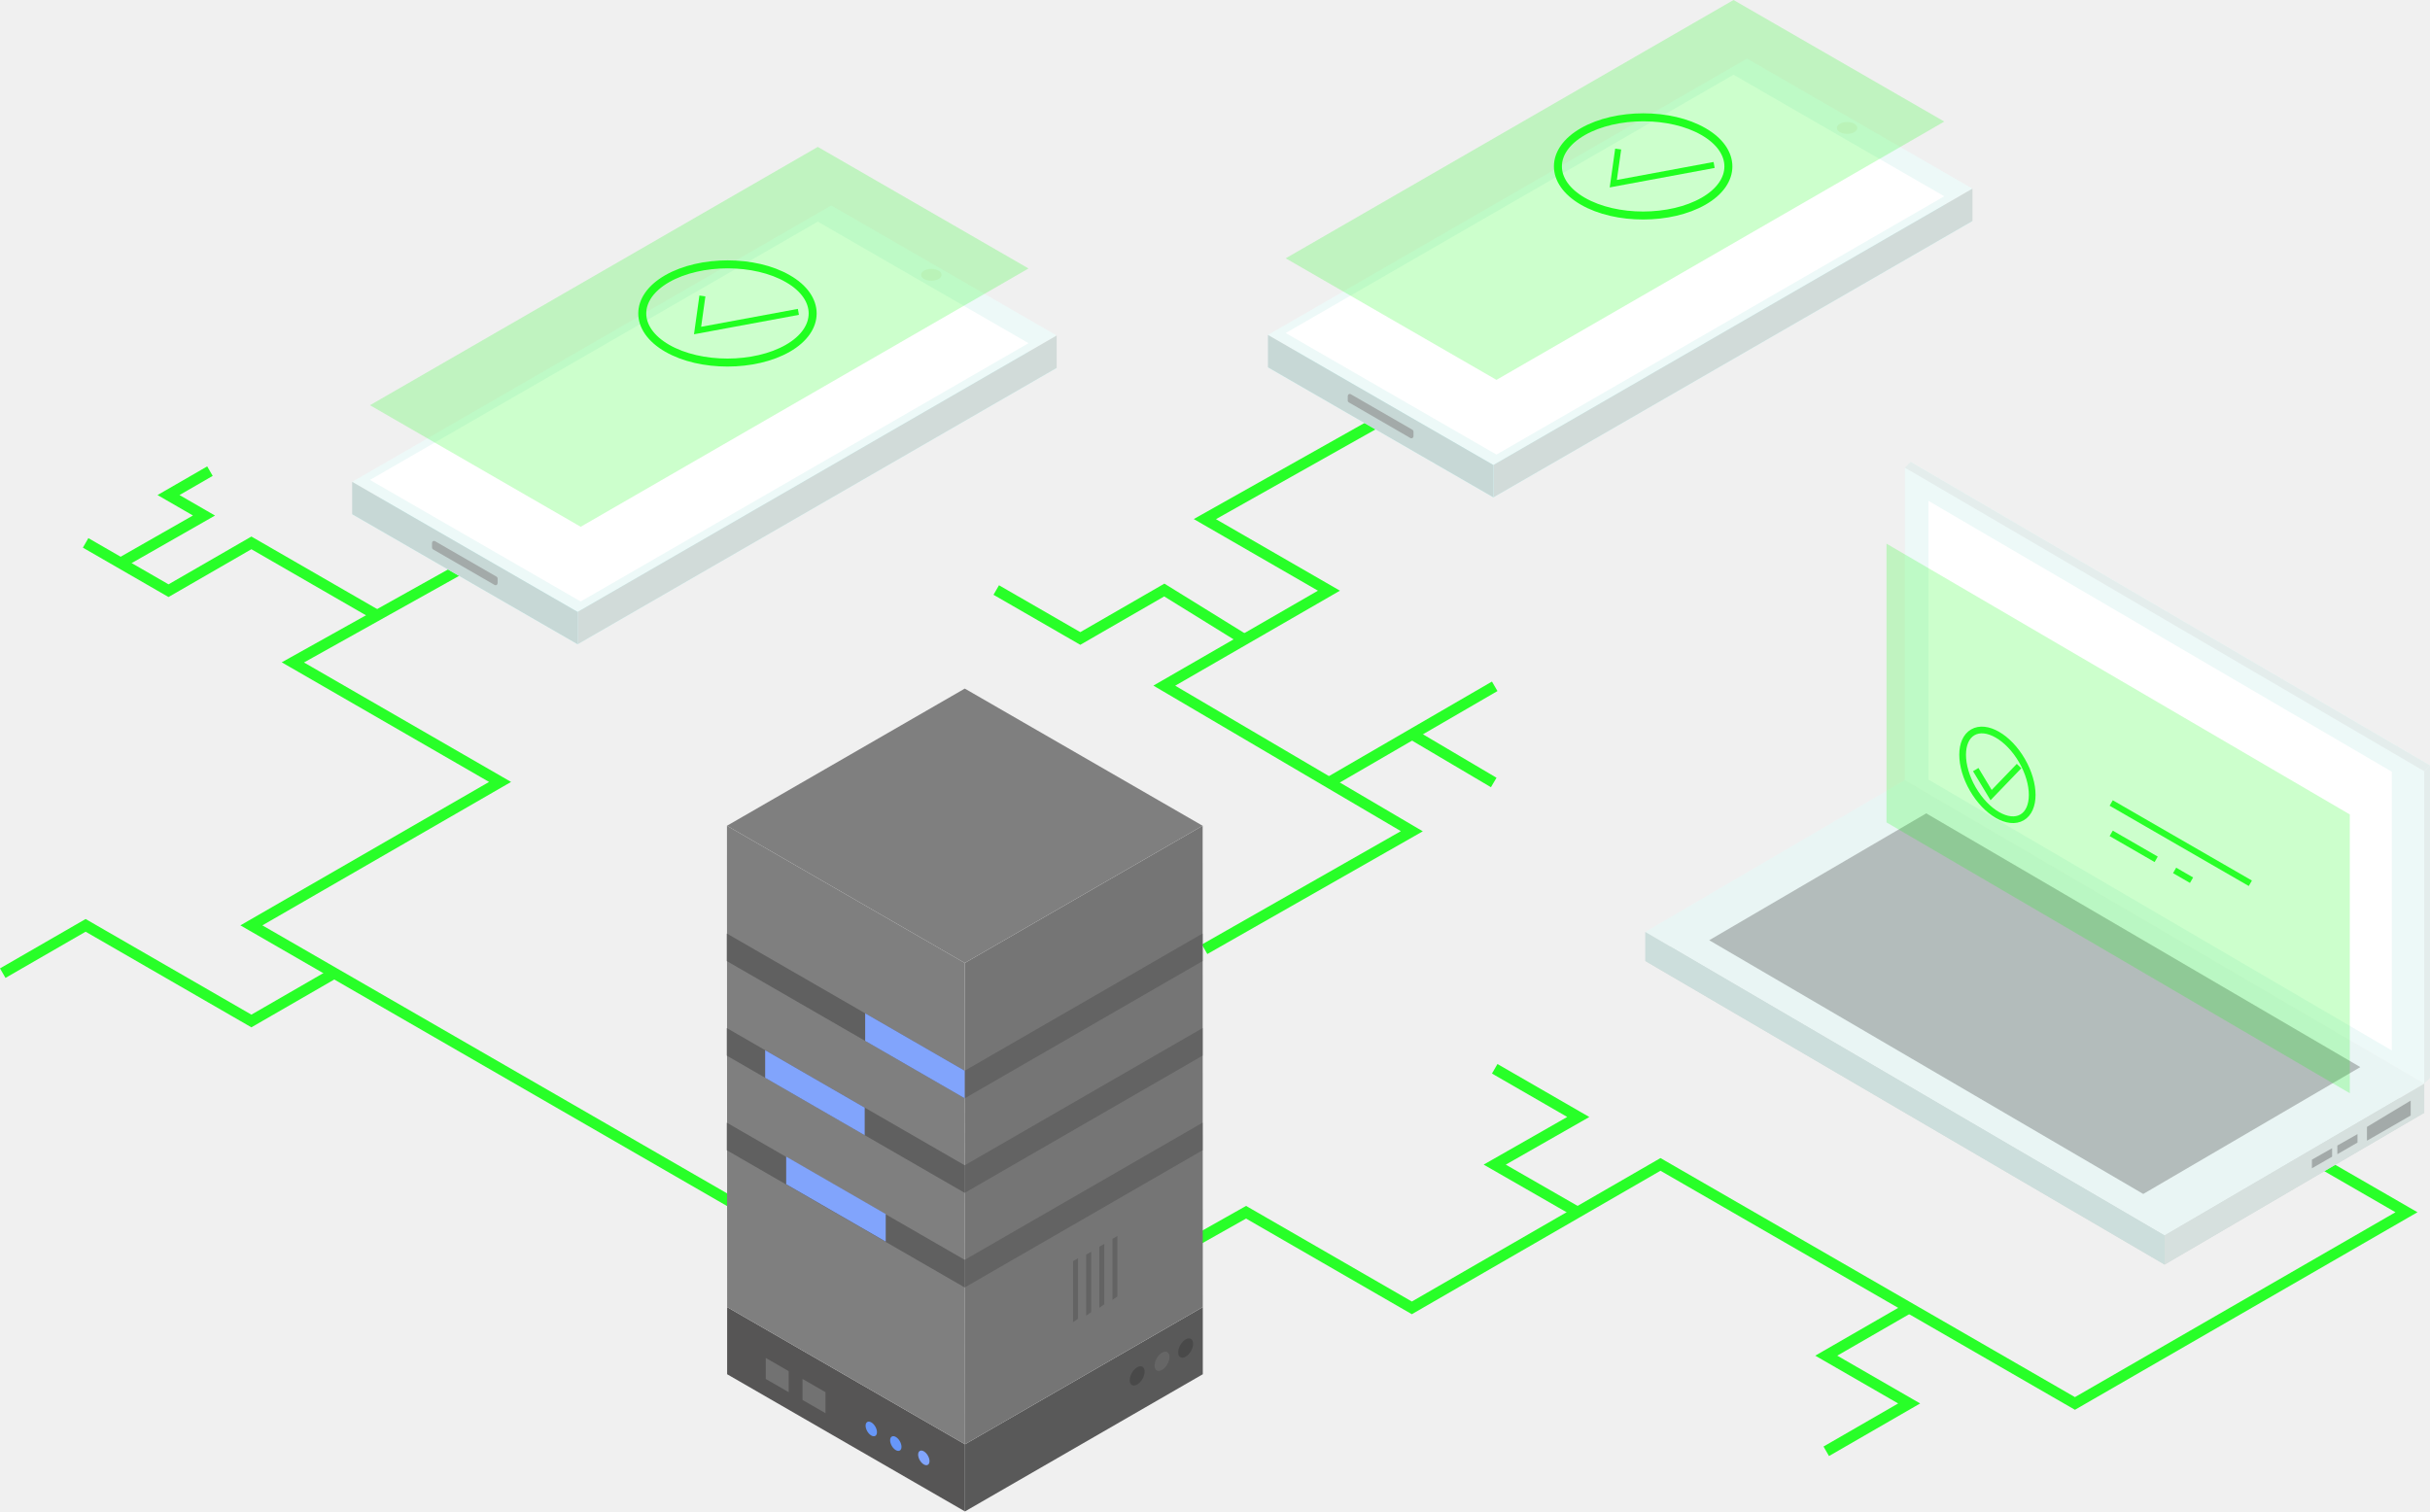
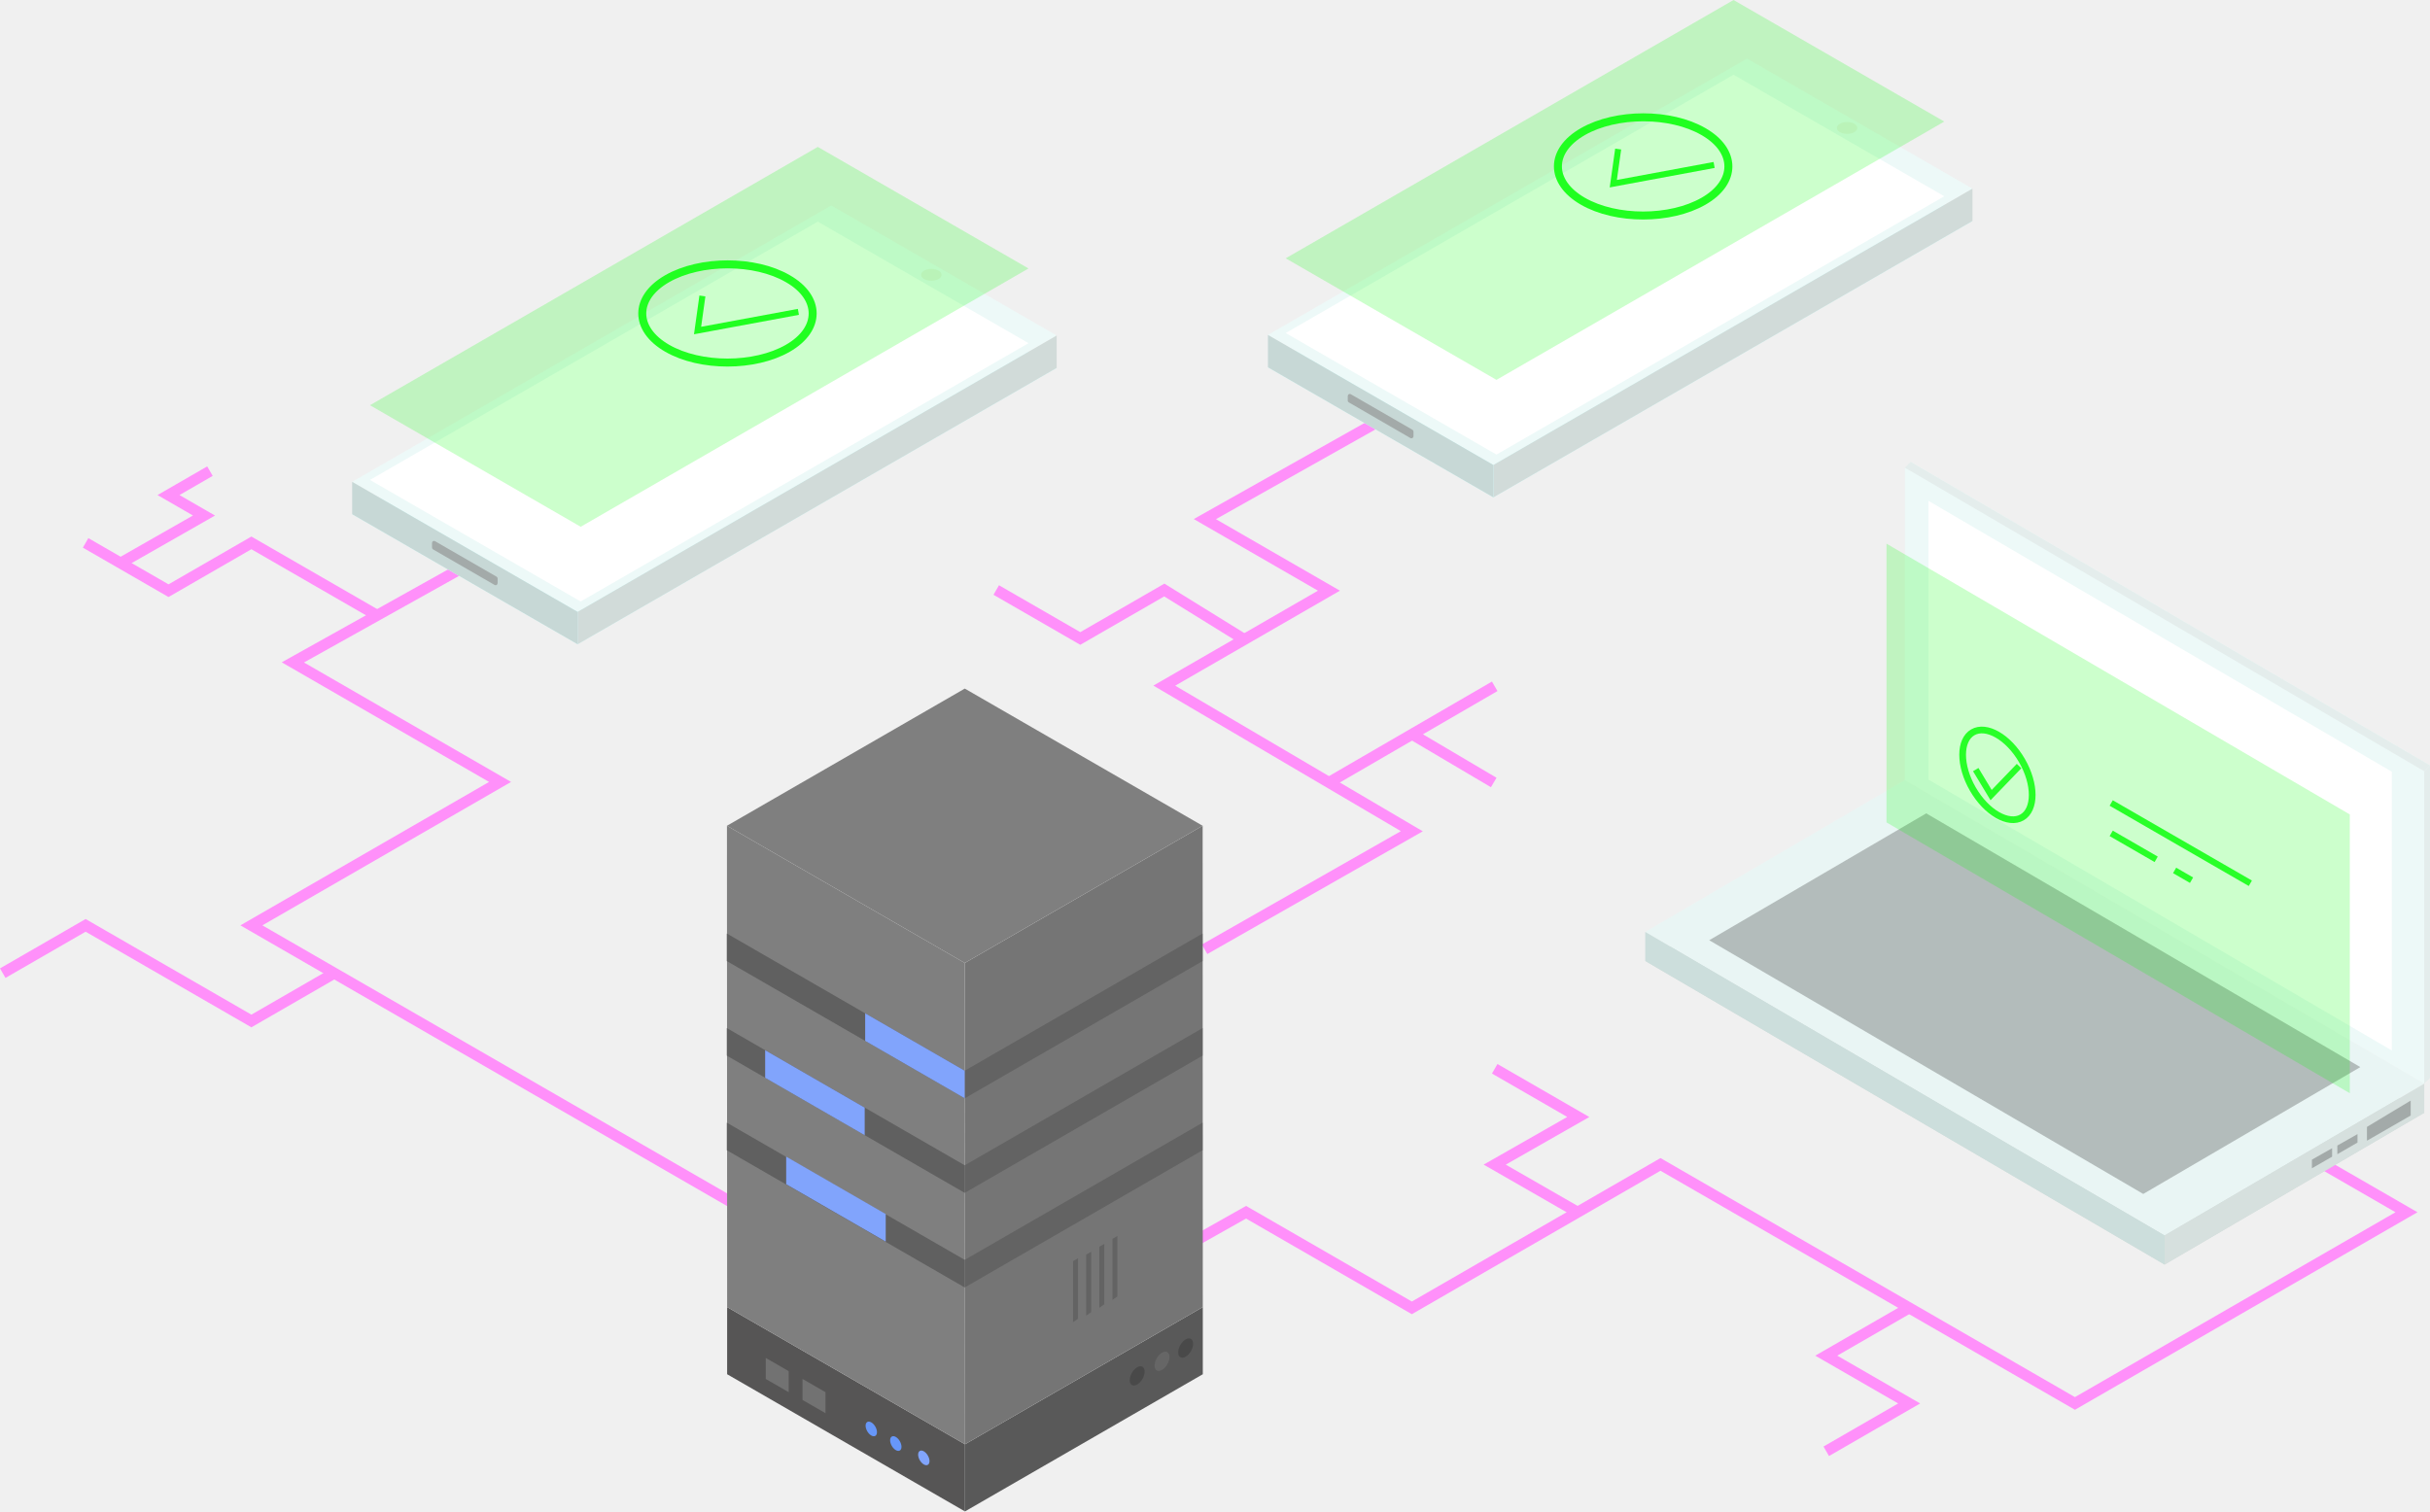
- <svg xmlns="http://www.w3.org/2000/svg" id="eab213a0-f97d-4760-8850-813df00cddef" data-name="a2d69f09-f499-4a4a-a363-6e8c1973bf54" viewBox="0 0 663.3 412.68">
-   <g id="e3f8a3be-4381-44f9-867f-35a4580e3353" data-name="f367de30-5cc1-4f75-a54f-ac55feb42407">
-     <polyline points="634.58 318.12 656.88 330.99 566.38 383.2 453.25 317.93 385.38 357.1 340.13 330.99 317.81 343.57" fill="none" stroke="#28ff28" stroke-miterlimit="10" stroke-width="3" />
-     <polyline points="375.34 115.59 328.88 141.74 362.75 161.28 317.81 187.21 385.38 226.96 328.81 259.19" fill="none" stroke="#28ff28" stroke-miterlimit="10" stroke-width="3" />
-     <polyline points="125.19 155.59 79.94 180.86 136.5 213.5 68.62 252.66 200.99 329.03" fill="none" stroke="#28ff28" stroke-miterlimit="10" stroke-width="3" />
-     <polyline points="91.25 265.71 68.62 278.77 23.37 252.66 0.75 265.71" fill="none" stroke="#28ff28" stroke-miterlimit="10" stroke-width="3" />
-     <polyline points="430.63 330.99 408 317.99 430.81 304.98 408 291.82" fill="none" stroke="#28ff28" stroke-miterlimit="10" stroke-width="3" />
-     <line x1="362.75" y1="213.65" x2="408" y2="187.39" fill="none" stroke="#28ff28" stroke-miterlimit="10" stroke-width="3" />
-     <line x1="407.73" y1="213.65" x2="385.51" y2="200.52" fill="none" stroke="#28ff28" stroke-miterlimit="10" stroke-width="3" />
-     <polyline points="102.93 168.02 68.62 148.23 46 161.28 23.37 148.23" fill="none" stroke="#28ff28" stroke-miterlimit="10" stroke-width="3" />
-     <polyline points="32.92 153.74 55.68 140.76 46 135.17 57.31 128.64" fill="none" stroke="#28ff28" stroke-miterlimit="10" stroke-width="3" />
-     <polyline points="340.13 174.91 317.81 161.1 294.88 174.33 271.94 161.1" fill="none" stroke="#28ff28" stroke-miterlimit="10" stroke-width="3" />
-     <polyline points="521.13 357.1 498.5 370.15 521.13 383.2 498.5 396.26" fill="none" stroke="#28ff28" stroke-miterlimit="10" stroke-width="3" />
+ <svg xmlns="http://www.w3.org/2000/svg" id="f83e1c38-de69-418c-812d-268ec8ba0a15" data-name="a2d69f09-f499-4a4a-a363-6e8c1973bf54" viewBox="0 0 663.3 412.68">
+   <g id="ad1d734f-0833-4c2d-8049-fa52f9b12d93" data-name="f367de30-5cc1-4f75-a54f-ac55feb42407">
+     <polyline points="634.58 318.12 656.88 330.99 566.38 383.2 453.25 317.93 385.38 357.1 340.13 330.99 317.81 343.57" fill="none" stroke="#ff90fa" stroke-miterlimit="10" stroke-width="3" />
+     <polyline points="375.34 115.59 328.88 141.74 362.75 161.28 317.81 187.21 385.38 226.96 328.81 259.19" fill="none" stroke="#ff90fa" stroke-miterlimit="10" stroke-width="3" />
+     <polyline points="125.19 155.59 79.94 180.86 136.5 213.5 68.62 252.66 200.99 329.03" fill="none" stroke="#ff90fa" stroke-miterlimit="10" stroke-width="3" />
+     <polyline points="91.25 265.71 68.62 278.77 23.37 252.66 0.75 265.71" fill="none" stroke="#ff90fa" stroke-miterlimit="10" stroke-width="3" />
+     <polyline points="430.63 330.99 408 317.99 430.81 304.98 408 291.82" fill="none" stroke="#ff90fa" stroke-miterlimit="10" stroke-width="3" />
+     <line x1="362.75" y1="213.65" x2="408" y2="187.39" fill="none" stroke="#ff90fa" stroke-miterlimit="10" stroke-width="3" />
+     <line x1="407.73" y1="213.65" x2="385.51" y2="200.52" fill="none" stroke="#ff90fa" stroke-miterlimit="10" stroke-width="3" />
+     <polyline points="102.93 168.02 68.62 148.23 46 161.28 23.37 148.23" fill="none" stroke="#ff90fa" stroke-miterlimit="10" stroke-width="3" />
+     <polyline points="32.92 153.74 55.68 140.76 46 135.17 57.31 128.64" fill="none" stroke="#ff90fa" stroke-miterlimit="10" stroke-width="3" />
+     <polyline points="340.13 174.91 317.81 161.1 294.88 174.33 271.94 161.1" fill="none" stroke="#ff90fa" stroke-miterlimit="10" stroke-width="3" />
+     <polyline points="521.13 357.1 498.5 370.15 521.13 383.2 498.5 396.26" fill="none" stroke="#ff90fa" stroke-miterlimit="10" stroke-width="3" />
  </g>
-   <g id="bf0cf26a-4208-4faf-a7cd-c7201e95d123" data-name="a188fbf2-bb60-4648-b755-078e5670c0ff">
+   <g id="b86fb217-0d98-4c42-9cd2-6322146109ef" data-name="a188fbf2-bb60-4648-b755-078e5670c0ff">
    <polygon points="96.13 140.4 157.67 175.91 288.44 100.45 226.9 64.95 96.13 140.4" fill="#d1fffd" />
    <polygon points="96.13 131.56 157.67 167.07 288.44 91.61 226.9 56.11 96.13 131.56" fill="#edf9f8" />
    <polygon points="96.13 131.56 96.13 140.4 157.67 175.91 157.67 167.07 96.13 131.56" fill="#c7d8d6" />
    <polygon points="157.67 167.07 288.44 91.61 288.44 100.45 157.67 175.91 157.67 167.07" fill="#d1dbd9" />
    <polygon points="100.99 131.04 158.51 164.23 280.75 93.7 223.23 60.51 100.99 131.04" fill="#fff" />
    <path d="M117.64,148.22v1.3a.55.55,0,0,0,.27.48l16.8,9.71a.55.55,0,0,0,.75-.19.57.57,0,0,0,.08-.28v-1.3a.56.56,0,0,0-.28-.48l-16.83-9.71a.56.56,0,0,0-.74.25A.59.59,0,0,0,117.64,148.22Z" transform="translate(0.29)" fill="#a3aaa9" />
    <ellipse cx="254.22" cy="75.04" rx="2.8" ry="1.62" fill="#e9f0e6" />
    <path d="M214.76,76.09c-9-5.22-23.86-5.2-32.93,0s-9.08,13.77,0,19,23.9,5.18,32.93,0S223.8,81.26,214.76,76.09Z" transform="translate(0.29)" fill="none" stroke="#28ff28" stroke-miterlimit="10" stroke-width="2.18" />
    <polyline points="191.73 80.81 190.41 90.25 217.93 85.15" fill="none" stroke="#28ff28" stroke-miterlimit="10" stroke-width="1.65" />
    <polygon points="100.99 110.64 158.51 143.83 280.75 73.3 223.23 40.11 100.99 110.64" fill="lime" opacity="0.2" style="isolation:isolate" />
  </g>
-   <g id="f1e30256-c489-43fc-af66-97ca5a758ba8" data-name="b270eb0d-d944-4256-bbca-59ac7dae5223">
+   <g id="eea707ad-5d22-4b55-accb-0a7f95395064" data-name="b270eb0d-d944-4256-bbca-59ac7dae5223">
    <polygon points="449.09 262.38 590.85 345.28 661.74 303.83 519.97 220.94 449.09 262.38" fill="#d1dbd9" />
    <polygon points="449.09 254.45 590.85 337.34 661.74 295.89 519.97 213 449.09 254.45" fill="#e9f5f4" />
    <polygon points="449.09 254.45 449.09 262.38 590.85 345.28 590.85 337.34 449.09 254.45" fill="#ccdedc" />
    <polygon points="661.74 303.83 661.74 295.89 590.85 337.34 590.85 345.28 661.74 303.83" fill="#d6e0de" />
    <polygon points="521.54 126.1 521.54 211.41 663.3 294.31 663.3 208.99 521.54 126.1" fill="#edf9f8" />
    <polygon points="519.97 127.69 519.97 213 661.74 295.89 661.74 210.58 519.97 127.69" fill="#edf9f8" />
    <polygon points="526.41 136.76 526.41 212.87 652.88 286.82 652.88 210.71 526.41 136.76" fill="#fff" />
    <polygon points="661.74 295.89 663.3 294.31 663.3 208.99 661.74 210.58 661.74 295.89" fill="#e4edec" />
    <polygon points="521.54 126.1 519.97 127.69 661.74 210.58 663.3 208.99 521.54 126.1" fill="#e4edec" />
    <polygon points="466.55 256.72 585.03 326 644.28 291.36 525.79 222.08 466.55 256.72" fill="#b3bcbb" />
    <polygon points="514.94 148.44 514.94 224.55 641.41 298.5 641.41 222.38 514.94 148.44" fill="lime" opacity="0.2" style="isolation:isolate" />
    <ellipse cx="544.93" cy="211.57" rx="7.75" ry="13.42" transform="translate(-32.44 301.11) rotate(-30.03)" fill="none" stroke="#28ff28" stroke-miterlimit="10" stroke-width="1.83" />
    <polyline points="539.3 210.13 543.5 217.09 551.13 209.16" fill="none" stroke="#28ff28" stroke-miterlimit="10" stroke-width="1.72" />
    <line x1="576.28" y1="219.25" x2="614.26" y2="241.17" fill="none" stroke="#28ff28" stroke-miterlimit="10" stroke-width="1.72" />
    <line x1="576.28" y1="227.54" x2="588.56" y2="234.63" fill="none" stroke="#28ff28" stroke-miterlimit="10" stroke-width="1.72" />
    <line x1="593.59" y1="237.66" x2="598.21" y2="240.33" fill="none" stroke="#28ff28" stroke-miterlimit="10" stroke-width="1.72" />
    <polygon points="646.09 311.46 658.03 304.58 658.03 300.5 646.09 307.69 646.09 311.46" fill="#a3aaa9" />
    <polygon points="638.01 315.14 643.51 311.97 643.51 309.66 638.01 312.78 638.01 315.14" fill="#a3aaa9" />
    <polygon points="631.07 318.99 636.58 315.82 636.58 313.51 631.07 316.63 631.07 318.99" fill="#a3aaa9" />
  </g>
-   <g id="b33eba47-ffa5-42e1-ba2a-cc5a91f84f8d" data-name="a6ad99e0-154c-40ac-b1ec-0a0991c5d968">
+   <g id="b134c1e4-e319-430b-a6a7-9377d7bba034" data-name="a6ad99e0-154c-40ac-b1ec-0a0991c5d968">
    <polygon points="346.1 100.29 407.64 135.8 538.41 60.35 476.87 24.84 346.1 100.29" fill="#d1fffd" />
    <polygon points="346.1 91.45 407.64 126.96 538.41 51.51 476.87 16 346.1 91.45" fill="#edf9f8" />
    <polygon points="346.1 91.45 346.1 100.29 407.64 135.8 407.64 126.96 346.1 91.45" fill="#c7d8d6" />
    <polygon points="407.64 126.96 538.41 51.51 538.41 60.35 407.64 135.8 407.64 126.96" fill="#d1dbd9" />
    <polygon points="350.95 90.93 408.48 124.12 530.72 53.59 473.19 20.4 350.95 90.93" fill="#fff" />
    <path d="M367.6,108.09v1.3a.53.53,0,0,0,.28.47l16.83,9.75a.56.56,0,0,0,.76-.22.59.59,0,0,0,.07-.26v-1.3a.55.55,0,0,0-.27-.48l-16.84-9.71a.55.55,0,0,0-.75.19A.5.5,0,0,0,367.6,108.09Z" transform="translate(0.29)" fill="#a3aaa9" />
    <ellipse cx="504.19" cy="34.93" rx="2.8" ry="1.62" fill="#e9f0e6" />
    <path d="M464.71,35.94c-9-5.22-23.86-5.2-32.94,0s-9.07,13.77,0,19,23.9,5.18,32.94,0S473.77,41.15,464.71,35.94Z" transform="translate(0.29)" fill="none" stroke="#28ff28" stroke-miterlimit="10" stroke-width="2.18" />
    <polyline points="441.7 40.7 440.37 50.15 467.89 45.04" fill="none" stroke="#28ff28" stroke-miterlimit="10" stroke-width="1.65" />
    <polygon points="350.95 70.53 408.48 103.72 530.72 33.19 473.19 0 350.95 70.53" fill="lime" opacity="0.2" style="isolation:isolate" />
  </g>
-   <g id="aa26a765-8645-4d94-ae09-a3173380c8eb" data-name="a8e2548d-bd5d-481a-8a7e-fe9a17681776">
+   <g id="fcbc066f-a228-4b0b-ab31-bd19db2c059b" data-name="a8e2548d-bd5d-481a-8a7e-fe9a17681776">
    <polygon points="198.48 356.89 198.48 375.22 263.4 412.68 263.4 394.35 198.48 356.89" fill="#565555" />
    <polygon points="328.32 375.22 328.32 356.89 263.4 394.35 263.4 412.68 328.32 375.22" fill="#595959" />
    <polygon points="263.35 262.93 263.4 394.35 198.48 356.89 198.43 225.47 263.35 262.93" fill="#7f7f7f" />
    <polygon points="328.32 356.89 263.4 394.35 263.35 262.93 328.28 225.47 328.32 356.89" fill="#757575" />
    <polygon points="198.43 225.47 263.35 188.01 328.28 225.47 263.35 262.93 198.43 225.47" fill="#7f7f7f" />
    <polygon points="198.4 254.89 198.4 262.42 263.33 299.88 263.33 292.35 198.4 254.89" fill="#606060" />
    <polygon points="328.25 254.89 328.25 262.42 263.33 299.88 263.33 292.35 328.25 254.89" fill="#636363" />
    <polygon points="328.25 280.71 328.25 288.24 263.33 325.7 263.33 318.17 328.25 280.71" fill="#636363" />
    <polygon points="198.4 280.71 198.4 288.24 263.33 325.7 263.33 318.17 198.4 280.71" fill="#606060" />
    <polygon points="198.4 306.54 198.4 314.07 263.33 351.53 263.33 343.99 198.4 306.54" fill="#606060" />
    <polygon points="328.25 306.54 328.25 314.07 263.33 351.53 263.33 343.99 328.25 306.54" fill="#636363" />
    <polygon points="263.33 292.35 263.33 299.88 236.16 284.2 236.16 276.67 263.33 292.35" fill="#81a4fc" />
    <polygon points="236.03 302.43 236.03 309.96 208.86 294.28 208.86 286.75 236.03 302.43" fill="#81a4fc" />
    <polygon points="241.77 331.48 241.77 339.01 214.6 323.34 214.6 315.8 241.77 331.48" fill="#81a4fc" />
    <polygon points="209.02 370.77 209.02 376.51 215.28 380.12 215.28 374.38 209.02 370.77" fill="#727272" />
    <polygon points="219.06 376.51 219.06 382.25 225.33 385.86 225.33 380.12 219.06 376.51" fill="#727272" />
    <ellipse cx="251.88" cy="398.06" rx="1.27" ry="2.19" transform="translate(-165.11 179.49) rotate(-30.03)" fill="#81a4fc" />
    <ellipse cx="244.22" cy="394.17" rx="1.27" ry="2.2" transform="translate(-163.64 174.11) rotate(-29.89)" fill="#6797f9" />
    <ellipse cx="237.54" cy="390.16" rx="1.27" ry="2.19" transform="translate(-163.08 171.25) rotate(-30.03)" fill="#6797f9" />
    <ellipse cx="321.93" cy="369.61" rx="2.87" ry="1.66" transform="matrix(0.5, -0.87, 0.87, 0.5, -158.89, 463.35)" fill="#494949" />
    <ellipse cx="315.47" cy="373.19" rx="2.87" ry="1.66" transform="matrix(0.5, -0.87, 0.87, 0.5, -165.22, 459.55)" fill="#666" />
    <ellipse cx="308.66" cy="377.15" rx="2.87" ry="1.66" transform="matrix(0.5, -0.87, 0.87, 0.5, -172.04, 455.63)" fill="#494949" />
    <polygon points="292.9 344.35 292.9 361.02 294.25 360.07 294.25 343.57 292.9 344.35" fill="#636363" />
    <polygon points="296.49 342.56 296.49 359.23 297.84 358.28 297.84 341.78 296.49 342.56" fill="#636363" />
    <polygon points="300.08 340.41 300.08 357.08 301.43 356.13 301.43 339.63 300.08 340.41" fill="#636363" />
    <polygon points="303.66 338.25 303.66 354.92 305.01 353.98 305.01 337.48 303.66 338.25" fill="#636363" />
  </g>
</svg>
